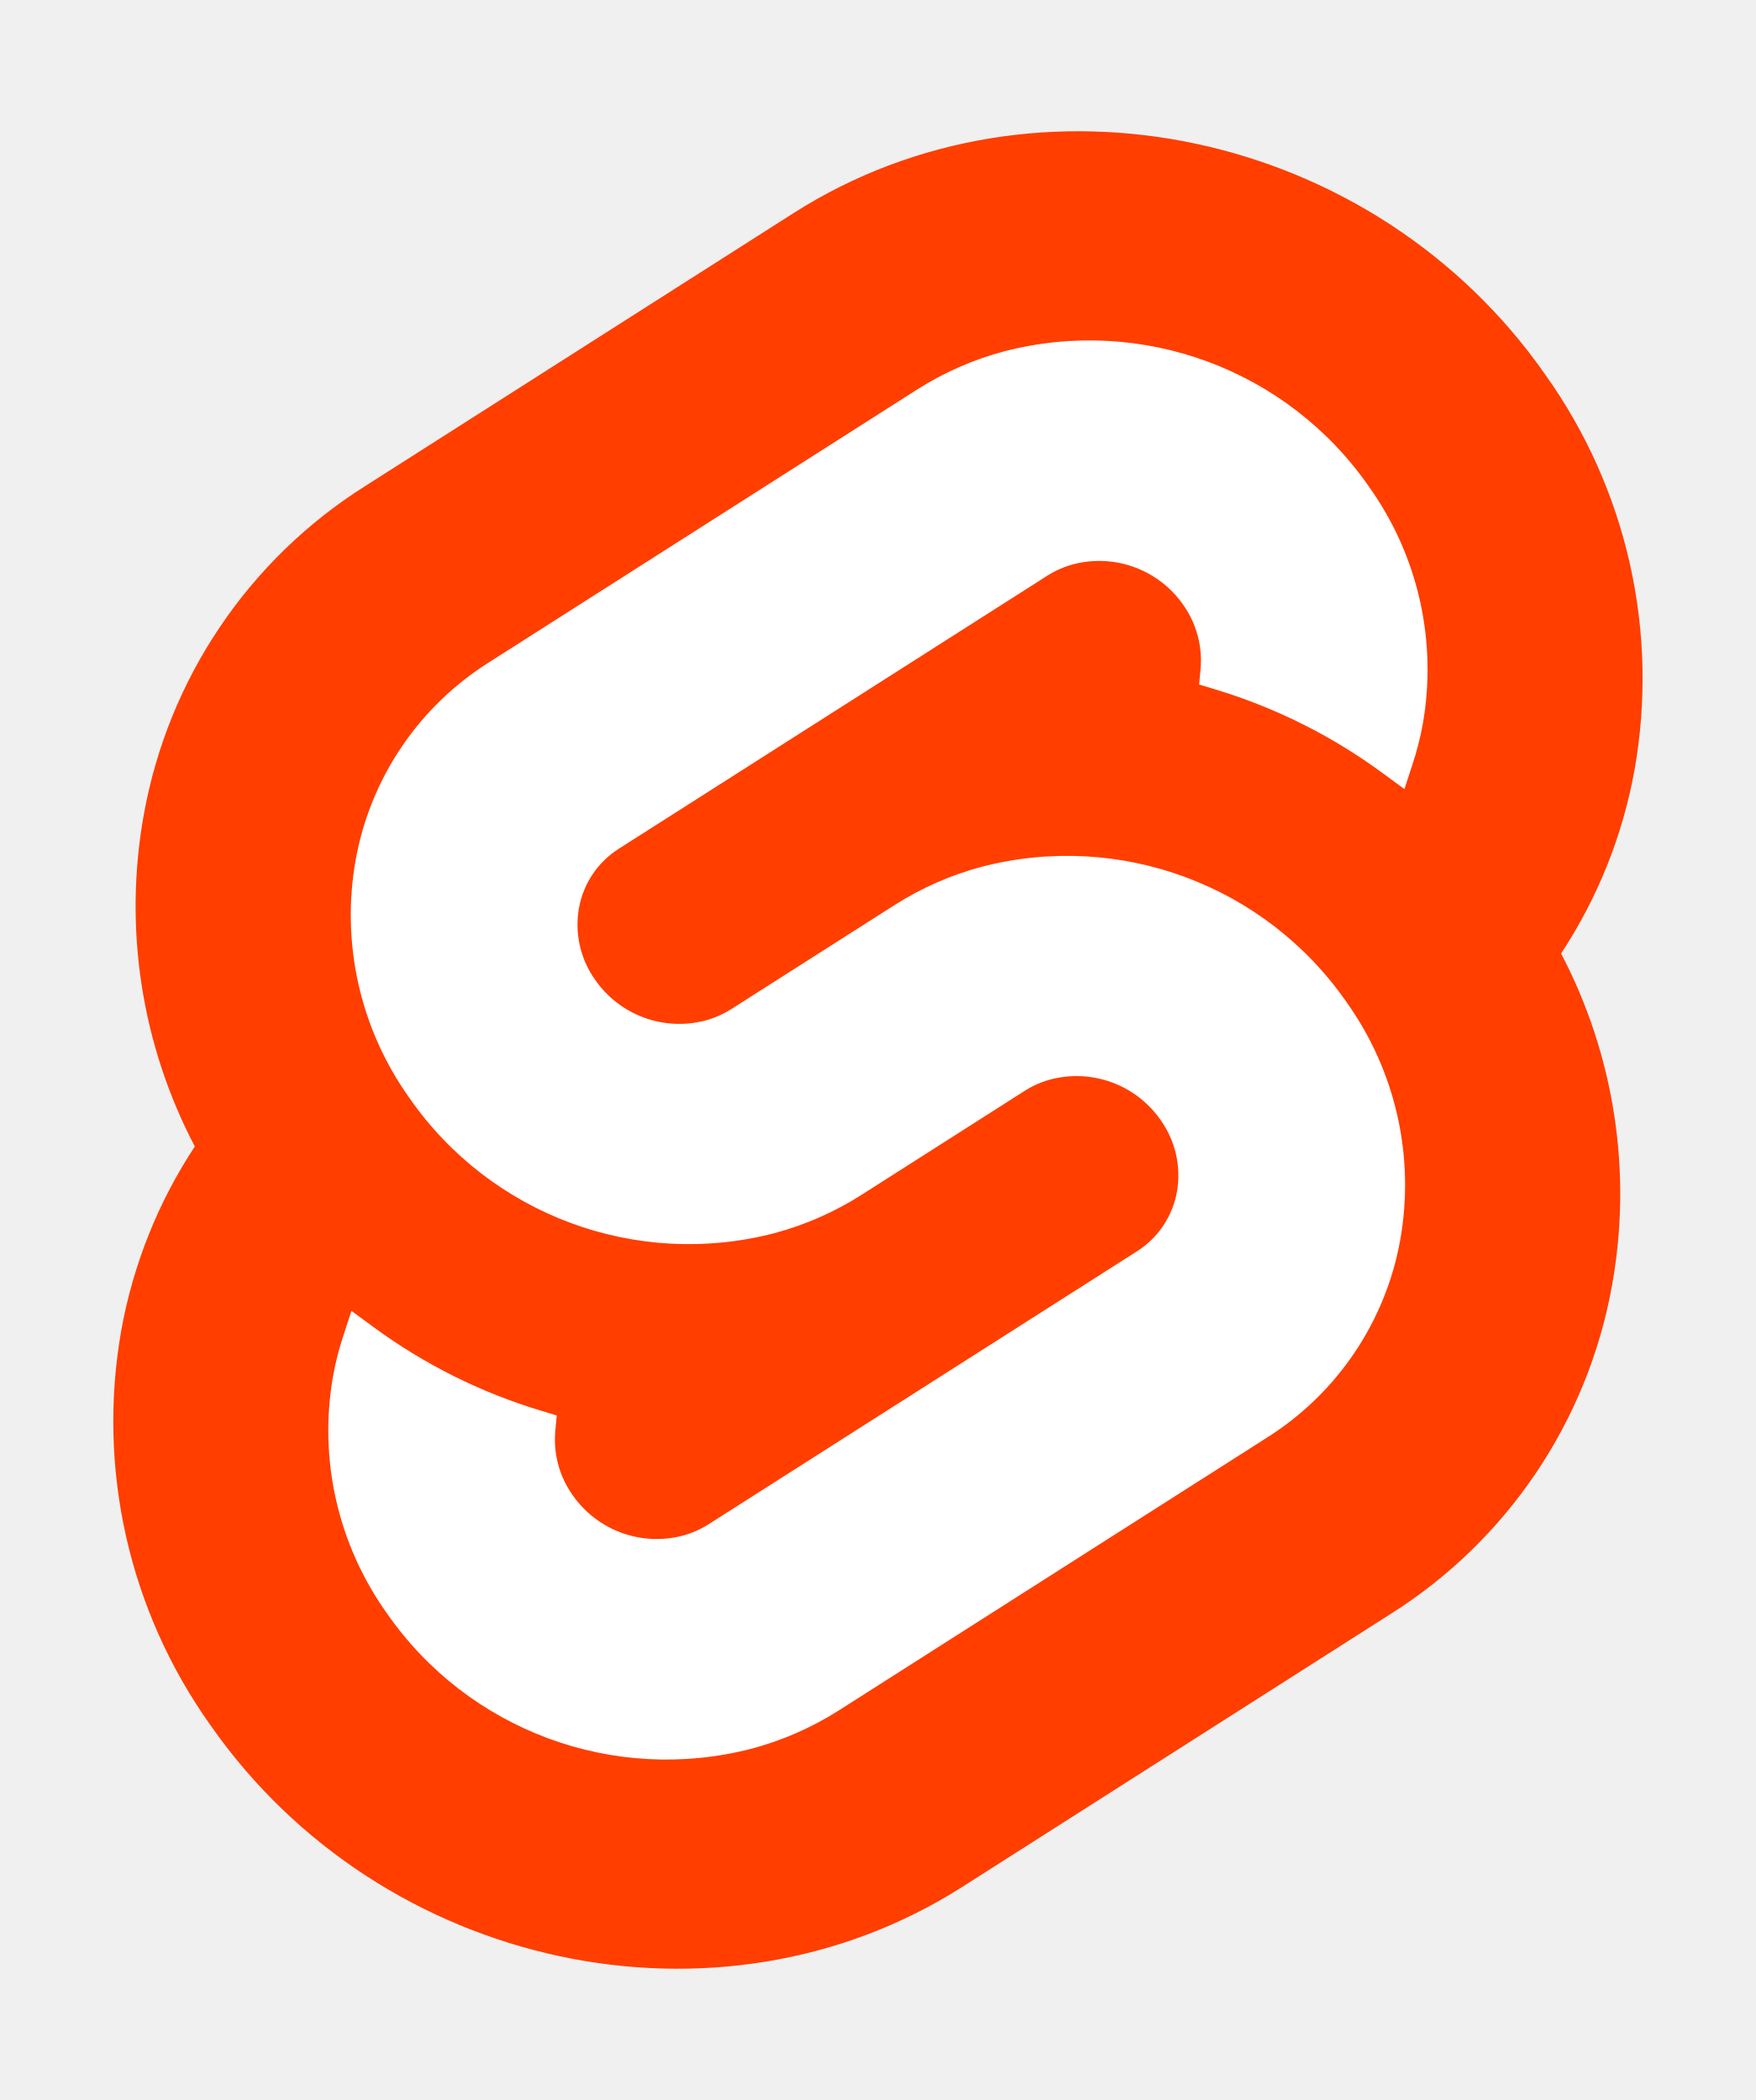
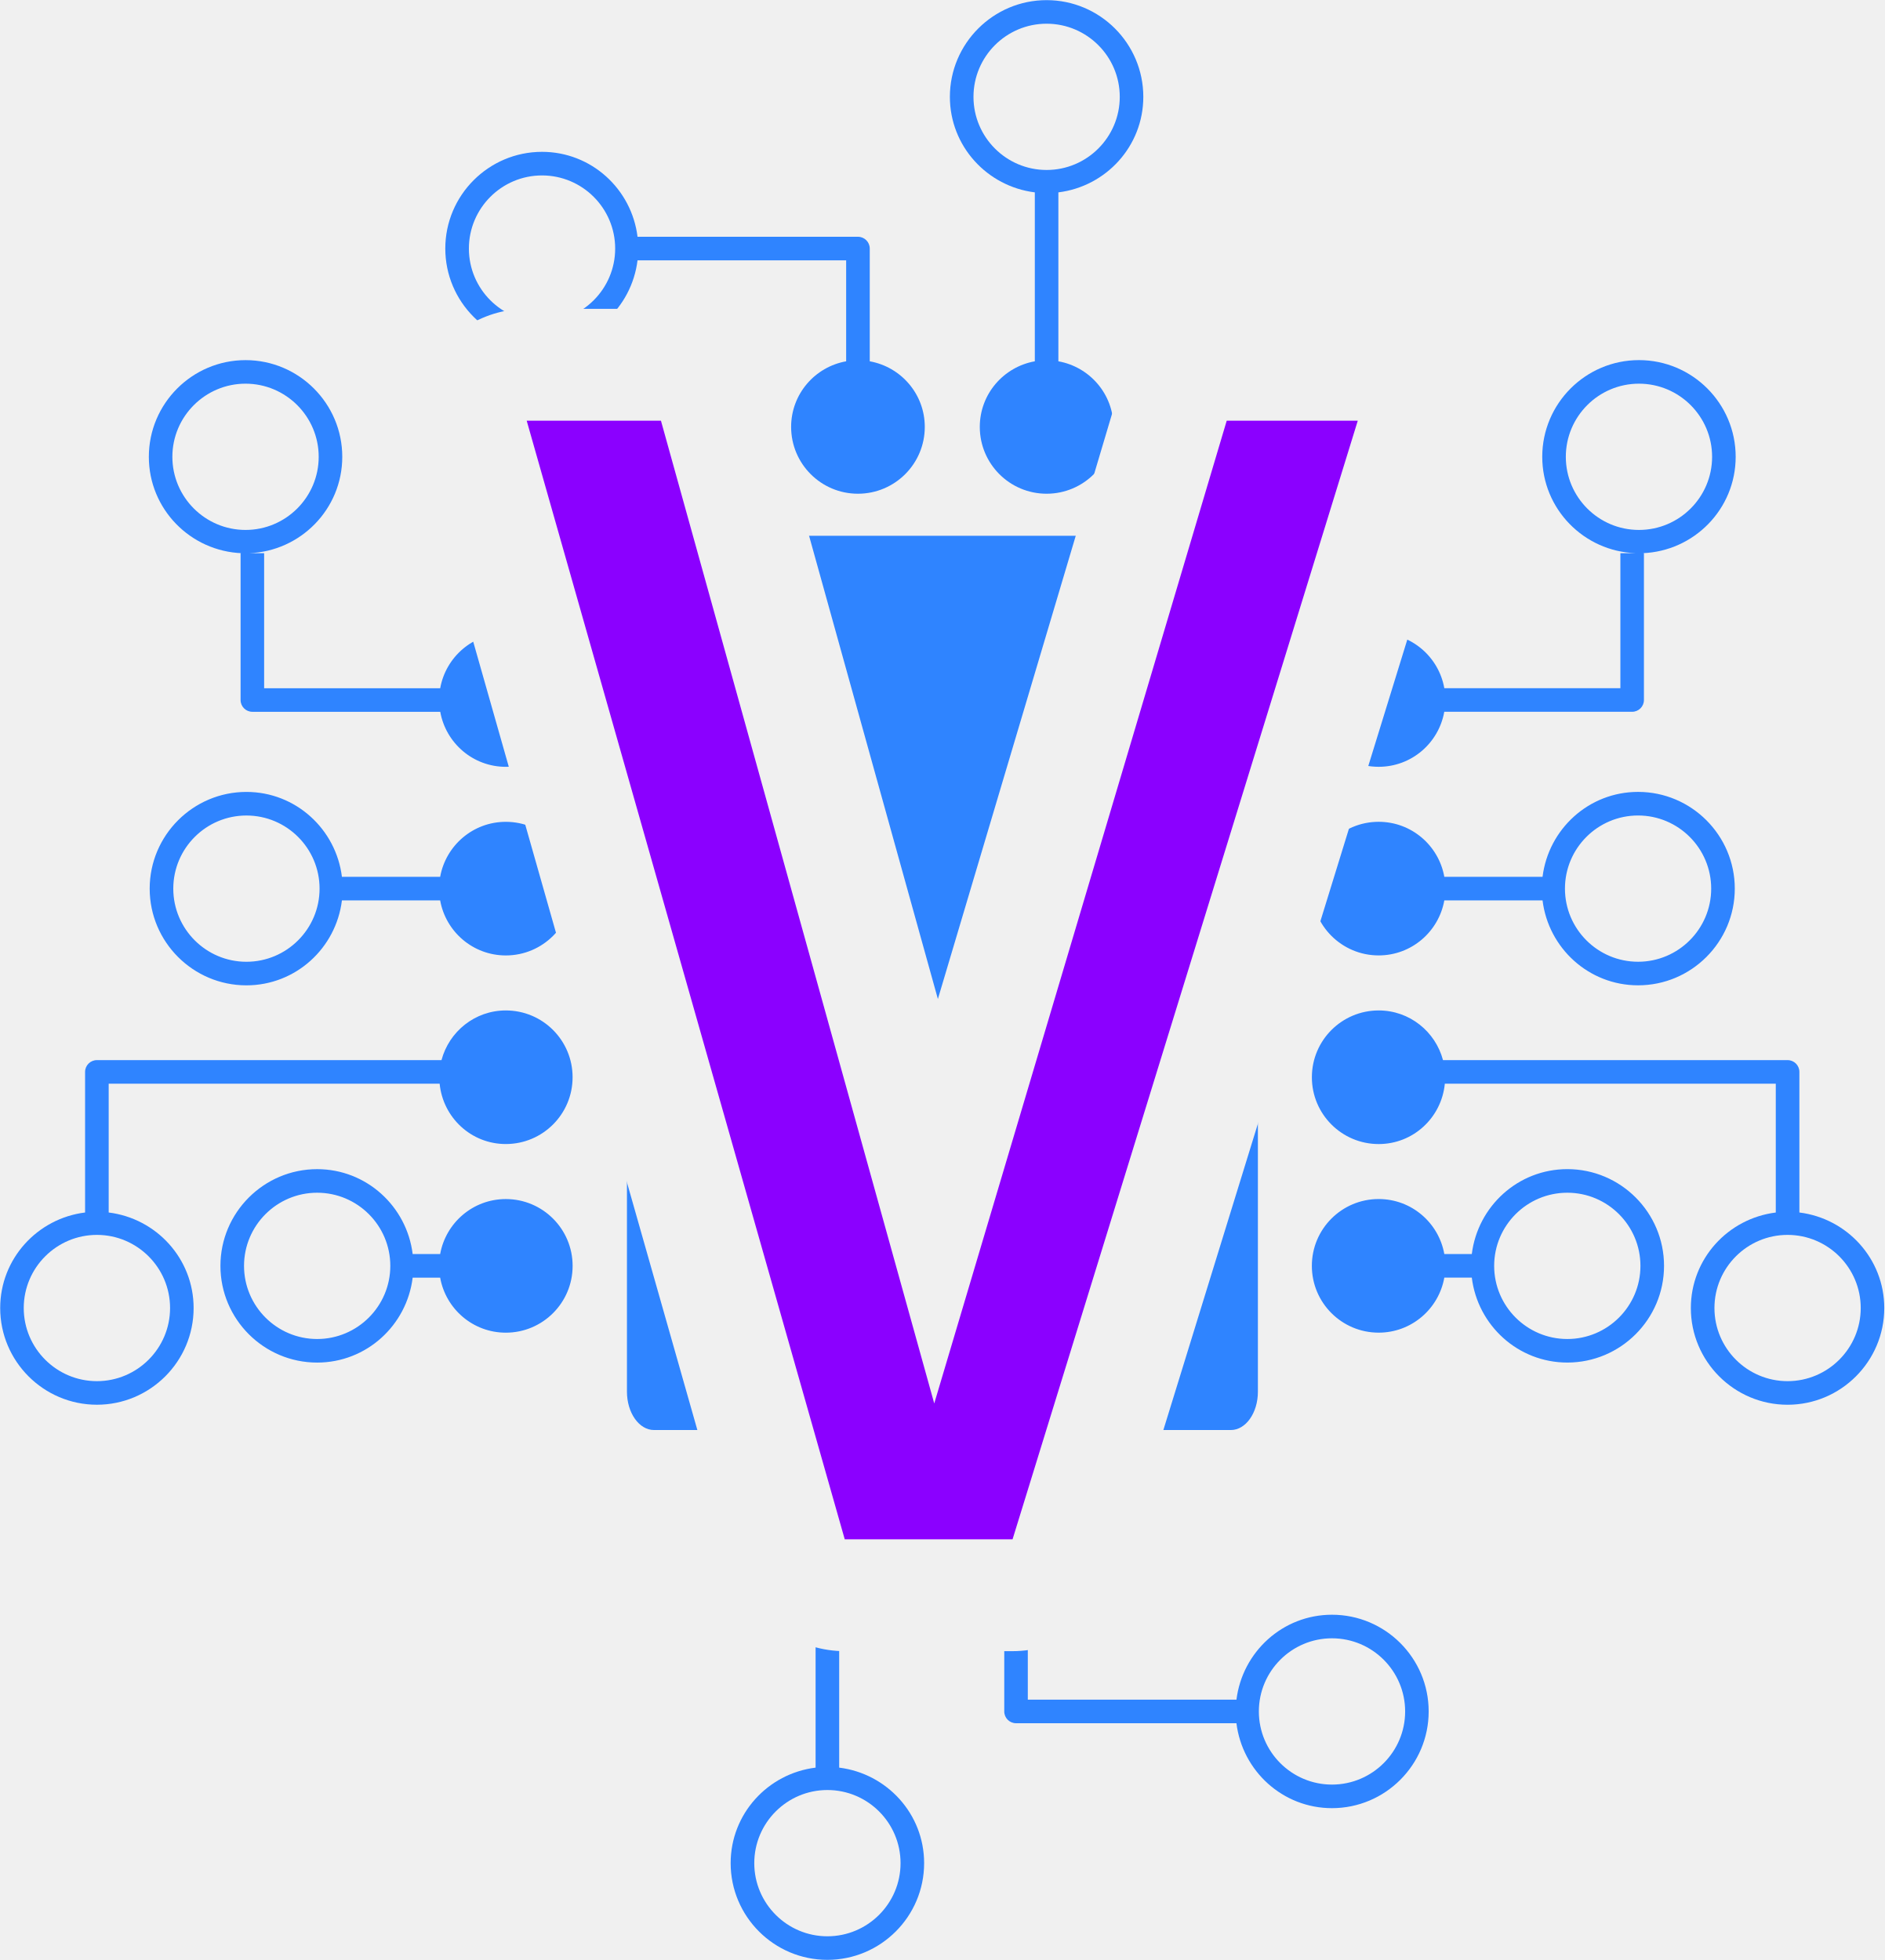
- <svg xmlns="http://www.w3.org/2000/svg" width="107" height="128" viewBox="0 0 107 128">
-   <path d="M94.157 22.819c-10.4-14.885-30.94-19.297-45.792-9.835L22.282 29.608A29.92 29.92 0 0 0 8.764 49.65a31.5 31.5 0 0 0 3.108 20.231 30 30 0 0 0-4.477 11.183 31.9 31.9 0 0 0 5.448 24.116c10.402 14.887 30.942 19.297 45.791 9.835l26.083-16.624A29.92 29.92 0 0 0 98.235 78.35a31.53 31.53 0 0 0-3.105-20.232 30 30 0 0 0 4.474-11.182 31.88 31.88 0 0 0-5.447-24.116" style="fill:#ff3e00" />
-   <path d="M45.817 106.582a20.72 20.72 0 0 1-22.237-8.243 19.17 19.17 0 0 1-3.277-14.503 18 18 0 0 1 .624-2.435l.49-1.498 1.337.981a33.6 33.6 0 0 0 10.203 5.098l.97.294-.09.968a5.85 5.85 0 0 0 1.052 3.878 6.24 6.24 0 0 0 6.695 2.485 5.8 5.8 0 0 0 1.603-.704L69.27 76.28a5.43 5.43 0 0 0 2.45-3.631 5.8 5.8 0 0 0-.987-4.371 6.24 6.24 0 0 0-6.698-2.487 5.7 5.7 0 0 0-1.6.704l-9.953 6.345a19 19 0 0 1-5.296 2.326 20.72 20.72 0 0 1-22.237-8.243 19.17 19.17 0 0 1-3.277-14.502 17.99 17.99 0 0 1 8.13-12.052l26.081-16.623a19 19 0 0 1 5.3-2.329 20.72 20.72 0 0 1 22.237 8.243 19.17 19.17 0 0 1 3.277 14.503 18 18 0 0 1-.624 2.435l-.49 1.498-1.337-.98a33.6 33.6 0 0 0-10.203-5.1l-.97-.294.09-.968a5.86 5.86 0 0 0-1.052-3.878 6.24 6.24 0 0 0-6.696-2.485 5.8 5.8 0 0 0-1.602.704L37.73 51.72a5.42 5.42 0 0 0-2.449 3.63 5.79 5.79 0 0 0 .986 4.372 6.24 6.24 0 0 0 6.698 2.486 5.8 5.8 0 0 0 1.602-.704l9.952-6.342a19 19 0 0 1 5.295-2.328 20.72 20.72 0 0 1 22.237 8.242 19.17 19.17 0 0 1 3.277 14.503 18 18 0 0 1-8.13 12.053l-26.081 16.622a19 19 0 0 1-5.3 2.328" style="fill:#fff" />
+ <svg xmlns="http://www.w3.org/2000/svg" version="1.1" viewBox="302.88 3.72 892.42 928.32">
+   <g transform="matrix(1,0,0,1,-0.9090909,0.3785425)">
+     <svg viewBox="0 0 396 247" data-background-color="#21232b" preserveAspectRatio="xMidYMid meet" height="935" width="1500">
+       <g id="tight-bounds" transform="matrix(1,0,0,1,0.24,-0.1)">
+         <svg viewBox="0 0 395.52 247.2" height="247.2" width="395.52">
+           <g>
+             <svg />
+           </g>
+           <g>
+             <svg viewBox="0 0 395.52 247.2" height="247.2" width="395.52">
+               <mask id="9476a6d5-950e-42ef-aec3-fd88d3c1e71f">
+                 <rect width="640" height="400" fill="white" />
+                 <g transform="matrix(1,0,0,1,129.78,37.08)">
+                   <svg viewBox="0 0 135.96 173.04" height="173.04" width="135.96">
+                     <g>
+                       <svg viewBox="0 0 135.96 173.04" height="173.04" width="135.96">
+                         <g>
+                           <svg viewBox="0 0 135.96 173.04" height="173.04" width="135.96">
+                             <g>
+                               <svg viewBox="0 0 135.96 173.04" height="173.04" width="135.96">
+                                 <g id="SvgjsG1138">
+                                   <svg viewBox="0 0 135.96 173.04" height="173.04" width="135.96" id="SvgjsSvg1137">
+                                     <g>
+                                       <svg viewBox="0 0 135.96 173.04" height="173.04" width="135.96">
+                                         <g transform="matrix(1,0,0,1,0,0)">
+                                           <svg width="135.96" viewBox="-3.35 -39 34 43" height="173.04" data-palette-color="#8b00ff">
+                                             <path d="M22.55-35L26.65-35 15.85 0 10.6 0 0.65-35 4.85-35 13.4-4.25 22.55-35Z" opacity="1" transform="matrix(1,0,0,1,0,0)" fill="black" class="wordmark-text-0" id="SvgjsPath1136" stroke-width="7" stroke="black" stroke-linejoin="round" />
+                                           </svg>
+                                         </g>
+                                       </svg>
+                                     </g>
+                                   </svg>
+                                 </g>
+                               </svg>
+                             </g>
+                           </svg>
+                         </g>
+                       </svg>
+                     </g>
+                   </svg>
+                 </g>
+               </mask>
+               <g transform="matrix(1,0,0,1,129.78,37.08)">
+                 <svg viewBox="0 0 135.96 173.04" height="173.04" width="135.96">
+                   <g>
+                     <svg viewBox="0 0 135.96 173.04" height="173.04" width="135.96">
+                       <g>
+                         <svg viewBox="0 0 135.96 173.04" height="173.04" width="135.96">
+                           <g>
+                             <svg viewBox="0 0 135.96 173.04" height="173.04" width="135.96">
+                               <g id="textblocktransform">
+                                 <svg viewBox="0 0 135.96 173.04" height="173.04" width="135.96" id="textblock">
+                                   <g>
+                                     <svg viewBox="0 0 135.96 173.04" height="173.04" width="135.96">
+                                       <g transform="matrix(1,0,0,1,0,0)">
+                                         <svg width="135.96" viewBox="-3.35 -39 34 43" height="173.04" data-palette-color="#8b00ff">
+                                           <path d="M22.55-35L26.65-35 15.85 0 10.6 0 0.65-35 4.85-35 13.4-4.25 22.55-35Z" opacity="1" transform="matrix(1,0,0,1,0,0)" fill="#8b00ff" class="wordmark-text-0" data-fill-palette-color="primary" id="text-0" />
+                                         </svg>
+                                       </g>
+                                     </svg>
+                                   </g>
+                                 </svg>
+                               </g>
+                             </svg>
+                           </g>
+                         </svg>
+                       </g>
+                     </svg>
+                   </g>
+                 </svg>
+               </g>
+               <g mask="url(#9476a6d5-950e-42ef-aec3-fd88d3c1e71f)">
+                 <g transform="matrix(2.934559, 0, 0, 2.934559, 79.90812, 1)">
+                   <svg version="1.1" x="0" y="0" viewBox="9.84 8.222 80.32 83.556" enable-background="new 0 0 100 100" xml:space="preserve" height="83.556" width="80.32" class="icon-none" data-fill-palette-color="accent" id="none">
+                     <g fill="#2f84ff" data-fill-palette-color="accent">
+                       <path fill="none" d="M23.352 59.069c-1.719 0-3.117 1.399-3.117 3.119 0 1.719 1.398 3.118 3.117 3.118 1.721 0 3.119-1.399 3.119-3.118C26.471 60.469 25.072 59.069 23.352 59.069z" />
+                       <path fill="none" d="M10.844 63.986c0 1.719 1.4 3.118 3.119 3.118s3.119-1.399 3.119-3.118c0-1.72-1.4-3.118-3.119-3.118S10.844 62.267 10.844 63.986z" />
+                       <path fill="none" d="M23.418 27.693c0-1.719-1.4-3.118-3.119-3.118s-3.119 1.399-3.119 3.118c0 1.72 1.4 3.118 3.119 3.118S23.418 29.413 23.418 27.693z" />
+                       <path fill="none" d="M20.336 42.986c-1.719 0-3.117 1.398-3.117 3.118 0 1.719 1.398 3.118 3.117 3.118 1.721 0 3.119-1.399 3.119-3.118C23.455 44.385 22.057 42.986 20.336 42.986z" />
+                       <path fill="none" d="M54.449 15.463c1.721 0 3.119-1.398 3.119-3.118 0-1.719-1.398-3.118-3.119-3.118-1.719 0-3.117 1.399-3.117 3.118C51.332 14.064 52.73 15.463 54.449 15.463z" />
+                       <path fill="none" d="M82.82 27.693c0-1.719-1.398-3.118-3.119-3.118-1.719 0-3.117 1.399-3.117 3.118 0 1.72 1.398 3.118 3.117 3.118C81.422 30.812 82.82 29.413 82.82 27.693z" />
+                       <path fill="none" d="M32.938 15.695c-1.719 0-3.117 1.399-3.117 3.118 0 1.72 1.398 3.118 3.117 3.118 1.721 0 3.119-1.398 3.119-3.118C36.057 17.095 34.658 15.695 32.938 15.695z" />
+                       <path fill="none" d="M79.664 49.223c1.719 0 3.117-1.399 3.117-3.118 0-1.72-1.398-3.118-3.117-3.118-1.721 0-3.117 1.398-3.117 3.118C76.547 47.823 77.943 49.223 79.664 49.223z" />
+                       <path fill="none" d="M76.648 59.069c-1.721 0-3.119 1.399-3.119 3.119 0 1.719 1.398 3.118 3.119 3.118 1.719 0 3.117-1.399 3.117-3.118C79.766 60.469 78.367 59.069 76.648 59.069z" />
+                       <path fill="none" d="M45.104 84.537c-1.719 0-3.117 1.398-3.117 3.118 0 1.719 1.398 3.118 3.117 3.118 1.721 0 3.119-1.399 3.119-3.118C48.223 85.936 46.824 84.537 45.104 84.537z" />
+                       <path fill="none" d="M86.037 60.868c-1.719 0-3.117 1.398-3.117 3.118 0 1.719 1.398 3.118 3.117 3.118s3.119-1.399 3.119-3.118C89.156 62.267 87.756 60.868 86.037 60.868z" />
+                       <path fill="none" d="M66.615 78.067c-1.719 0-3.117 1.399-3.117 3.119 0 1.719 1.398 3.118 3.117 3.118 1.721 0 3.119-1.399 3.119-3.118C69.734 79.467 68.336 78.067 66.615 78.067z" />
+                       <path d="M63.457 67.553V32.697c0-0.903-0.516-1.636-1.154-1.636h-24.59c-0.637 0-1.154 0.732-1.154 1.636v34.855c0 0.903 0.518 1.636 1.154 1.636h24.59C62.941 69.188 63.457 68.456 63.457 67.553z" fill="#2f84ff" data-fill-palette-color="accent" />
+                       <path d="M45.904 19.316v4.305c-1.332 0.237-2.346 1.396-2.346 2.797 0 1.573 1.275 2.849 2.848 2.849 1.574 0 2.85-1.275 2.85-2.849 0-1.4-1.014-2.559-2.346-2.797v-4.808c0-0.277-0.225-0.502-0.504-0.502H37.01c-0.25-2.035-1.969-3.621-4.072-3.621-2.273 0-4.123 1.85-4.123 4.123s1.85 4.124 4.123 4.124c2.104 0 3.822-1.587 4.072-3.621H45.904zM32.938 21.932c-1.719 0-3.117-1.398-3.117-3.118 0-1.719 1.398-3.118 3.117-3.118 1.721 0 3.119 1.399 3.119 3.118C36.057 20.533 34.658 21.932 32.938 21.932z" fill="#2f84ff" data-fill-palette-color="accent" />
+                       <path d="M53.947 16.418v7.203c-1.332 0.238-2.346 1.396-2.346 2.797 0 1.573 1.275 2.849 2.848 2.849 1.574 0 2.85-1.275 2.85-2.849 0-1.401-1.016-2.56-2.348-2.797v-7.203c2.035-0.251 3.621-1.971 3.621-4.073 0-2.273-1.848-4.123-4.123-4.123-2.273 0-4.123 1.85-4.123 4.123C50.326 14.446 51.912 16.166 53.947 16.418zM54.449 9.227c1.721 0 3.119 1.399 3.119 3.118 0 1.72-1.398 3.118-3.119 3.118-1.719 0-3.117-1.398-3.117-3.118C51.332 10.626 52.73 9.227 54.449 9.227z" fill="#2f84ff" data-fill-palette-color="accent" />
+                       <path d="M66.615 77.063c-2.102 0-3.82 1.587-4.072 3.621h-8.895v-4.305c1.334-0.237 2.348-1.396 2.348-2.798 0-1.572-1.275-2.848-2.85-2.848-1.572 0-2.848 1.275-2.848 2.848 0 1.401 1.014 2.56 2.346 2.798v4.808c0 0.277 0.225 0.502 0.502 0.502h9.396c0.252 2.035 1.971 3.621 4.072 3.621 2.273 0 4.123-1.85 4.123-4.123C70.738 78.912 68.889 77.063 66.615 77.063zM66.615 84.305c-1.719 0-3.117-1.399-3.117-3.118 0-1.72 1.398-3.119 3.117-3.119 1.721 0 3.119 1.399 3.119 3.119C69.734 82.905 68.336 84.305 66.615 84.305z" fill="#2f84ff" data-fill-palette-color="accent" />
+                       <path d="M45.607 83.582v-7.203c1.332-0.238 2.346-1.396 2.346-2.798 0-1.572-1.275-2.848-2.85-2.848-1.572 0-2.848 1.275-2.848 2.848 0 1.401 1.014 2.561 2.346 2.798v7.203c-2.035 0.251-3.621 1.971-3.621 4.073 0 2.273 1.85 4.123 4.123 4.123s4.125-1.85 4.125-4.123C49.229 85.554 47.641 83.834 45.607 83.582zM45.104 90.773c-1.719 0-3.117-1.399-3.117-3.118 0-1.72 1.398-3.118 3.117-3.118 1.721 0 3.119 1.398 3.119 3.118C48.223 89.374 46.824 90.773 45.104 90.773z" fill="#2f84ff" data-fill-palette-color="accent" />
+                       <path d="M68.605 40.91c1.402 0 2.561-1.013 2.797-2.346h8.01c0.277 0 0.502-0.225 0.502-0.502v-6.26h-0.066c2.205-0.079 3.977-1.886 3.977-4.109 0-2.273-1.848-4.123-4.123-4.123-2.273 0-4.123 1.85-4.123 4.123 0 2.224 1.773 4.03 3.979 4.109h-0.648v5.757h-7.506c-0.236-1.333-1.395-2.346-2.797-2.346-1.572 0-2.848 1.275-2.848 2.849S67.033 40.91 68.605 40.91zM76.584 27.693c0-1.719 1.398-3.118 3.117-3.118 1.721 0 3.119 1.399 3.119 3.118 0 1.72-1.398 3.118-3.119 3.118C77.982 30.812 76.584 29.413 76.584 27.693z" fill="#2f84ff" data-fill-palette-color="accent" />
+                       <path d="M86.541 59.913v-5.995c0-0.277-0.225-0.502-0.504-0.502H71.348c-0.324-1.217-1.424-2.118-2.742-2.118-1.572 0-2.848 1.275-2.848 2.849s1.275 2.848 2.848 2.848c1.479 0 2.68-1.131 2.82-2.573h14.109v5.492c-2.035 0.252-3.621 1.972-3.621 4.073 0 2.273 1.85 4.123 4.123 4.123s4.123-1.85 4.123-4.123C90.16 61.885 88.574 60.165 86.541 59.913zM86.037 67.104c-1.719 0-3.117-1.399-3.117-3.118 0-1.72 1.398-3.118 3.117-3.118s3.119 1.398 3.119 3.118C89.156 65.705 87.756 67.104 86.037 67.104z" fill="#2f84ff" data-fill-palette-color="accent" />
+                       <path d="M68.605 48.952c1.402 0 2.561-1.014 2.799-2.346h4.188c0.25 2.035 1.971 3.621 4.072 3.621 2.273 0 4.123-1.85 4.123-4.123s-1.85-4.124-4.123-4.124c-2.102 0-3.82 1.587-4.072 3.62h-4.188c-0.238-1.332-1.398-2.345-2.799-2.345-1.572 0-2.848 1.275-2.848 2.849S67.033 48.952 68.605 48.952zM79.664 42.986c1.719 0 3.117 1.398 3.117 3.118 0 1.719-1.398 3.118-3.117 3.118-1.721 0-3.117-1.399-3.117-3.118C76.547 44.385 77.943 42.986 79.664 42.986z" fill="#2f84ff" data-fill-palette-color="accent" />
+                       <path d="M76.648 58.064c-2.102 0-3.82 1.587-4.072 3.62h-1.172c-0.238-1.332-1.398-2.345-2.799-2.345-1.572 0-2.848 1.275-2.848 2.849s1.275 2.848 2.848 2.848c1.402 0 2.561-1.014 2.799-2.346h1.172c0.25 2.035 1.971 3.621 4.072 3.621 2.273 0 4.123-1.85 4.123-4.123S78.922 58.064 76.648 58.064zM76.648 65.307c-1.721 0-3.119-1.399-3.119-3.118 0-1.72 1.398-3.119 3.119-3.119 1.719 0 3.117 1.399 3.117 3.119C79.766 63.907 78.367 65.307 76.648 65.307z" fill="#2f84ff" data-fill-palette-color="accent" />
+                       <path d="M31.395 35.214c-1.4 0-2.559 1.013-2.797 2.346h-7.506v-5.757h-0.648c2.205-0.079 3.979-1.886 3.979-4.109 0-2.273-1.85-4.123-4.123-4.123s-4.123 1.85-4.123 4.123c0 2.224 1.771 4.03 3.977 4.109h-0.066v6.26c0 0.277 0.225 0.502 0.502 0.502h8.01c0.238 1.333 1.396 2.346 2.797 2.346 1.574 0 2.848-1.274 2.848-2.848S32.969 35.214 31.395 35.214zM17.18 27.693c0-1.719 1.4-3.118 3.119-3.118s3.119 1.399 3.119 3.118c0 1.72-1.4 3.118-3.119 3.118S17.18 29.413 17.18 27.693z" fill="#2f84ff" data-fill-palette-color="accent" />
+                       <path d="M31.395 51.298c-1.318 0-2.418 0.901-2.742 2.118H13.963c-0.277 0-0.504 0.225-0.504 0.502v5.995c-2.033 0.252-3.619 1.972-3.619 4.073 0 2.273 1.85 4.123 4.123 4.123s4.123-1.85 4.123-4.123c0-2.102-1.586-3.821-3.621-4.073v-5.492h14.109c0.141 1.442 1.342 2.573 2.82 2.573 1.574 0 2.848-1.274 2.848-2.848S32.969 51.298 31.395 51.298zM17.082 63.986c0 1.719-1.4 3.118-3.119 3.118s-3.119-1.399-3.119-3.118c0-1.72 1.4-3.118 3.119-3.118S17.082 62.267 17.082 63.986z" fill="#2f84ff" data-fill-palette-color="accent" />
+                       <path d="M31.395 43.256c-1.4 0-2.559 1.013-2.799 2.345h-4.188c-0.25-2.033-1.971-3.62-4.072-3.62-2.273 0-4.123 1.851-4.123 4.124s1.85 4.123 4.123 4.123c2.102 0 3.822-1.586 4.072-3.621h4.188c0.238 1.332 1.398 2.346 2.799 2.346 1.572 0 2.848-1.274 2.848-2.848S32.967 43.256 31.395 43.256zM20.336 49.223c-1.719 0-3.117-1.399-3.117-3.118 0-1.72 1.398-3.118 3.117-3.118 1.721 0 3.119 1.398 3.119 3.118C23.455 47.823 22.057 49.223 20.336 49.223z" fill="#2f84ff" data-fill-palette-color="accent" />
+                       <path d="M31.395 59.34c-1.4 0-2.559 1.013-2.799 2.345h-1.172c-0.25-2.033-1.971-3.62-4.072-3.62-2.273 0-4.123 1.851-4.123 4.124s1.85 4.123 4.123 4.123c2.102 0 3.822-1.586 4.072-3.621h1.172c0.238 1.332 1.398 2.346 2.799 2.346 1.572 0 2.848-1.274 2.848-2.848S32.967 59.34 31.395 59.34zM23.352 65.307c-1.719 0-3.117-1.399-3.117-3.118 0-1.72 1.398-3.119 3.117-3.119 1.721 0 3.119 1.399 3.119 3.119C26.471 63.907 25.072 65.307 23.352 65.307z" fill="#2f84ff" data-fill-palette-color="accent" />
+                     </g>
+                   </svg>
+                 </g>
+               </g>
+             </svg>
+           </g>
+           <defs />
+         </svg>
+         <rect width="395.52" height="247.2" fill="none" stroke="none" visibility="hidden" />
+       </g>
+     </svg>
+   </g>
</svg>
